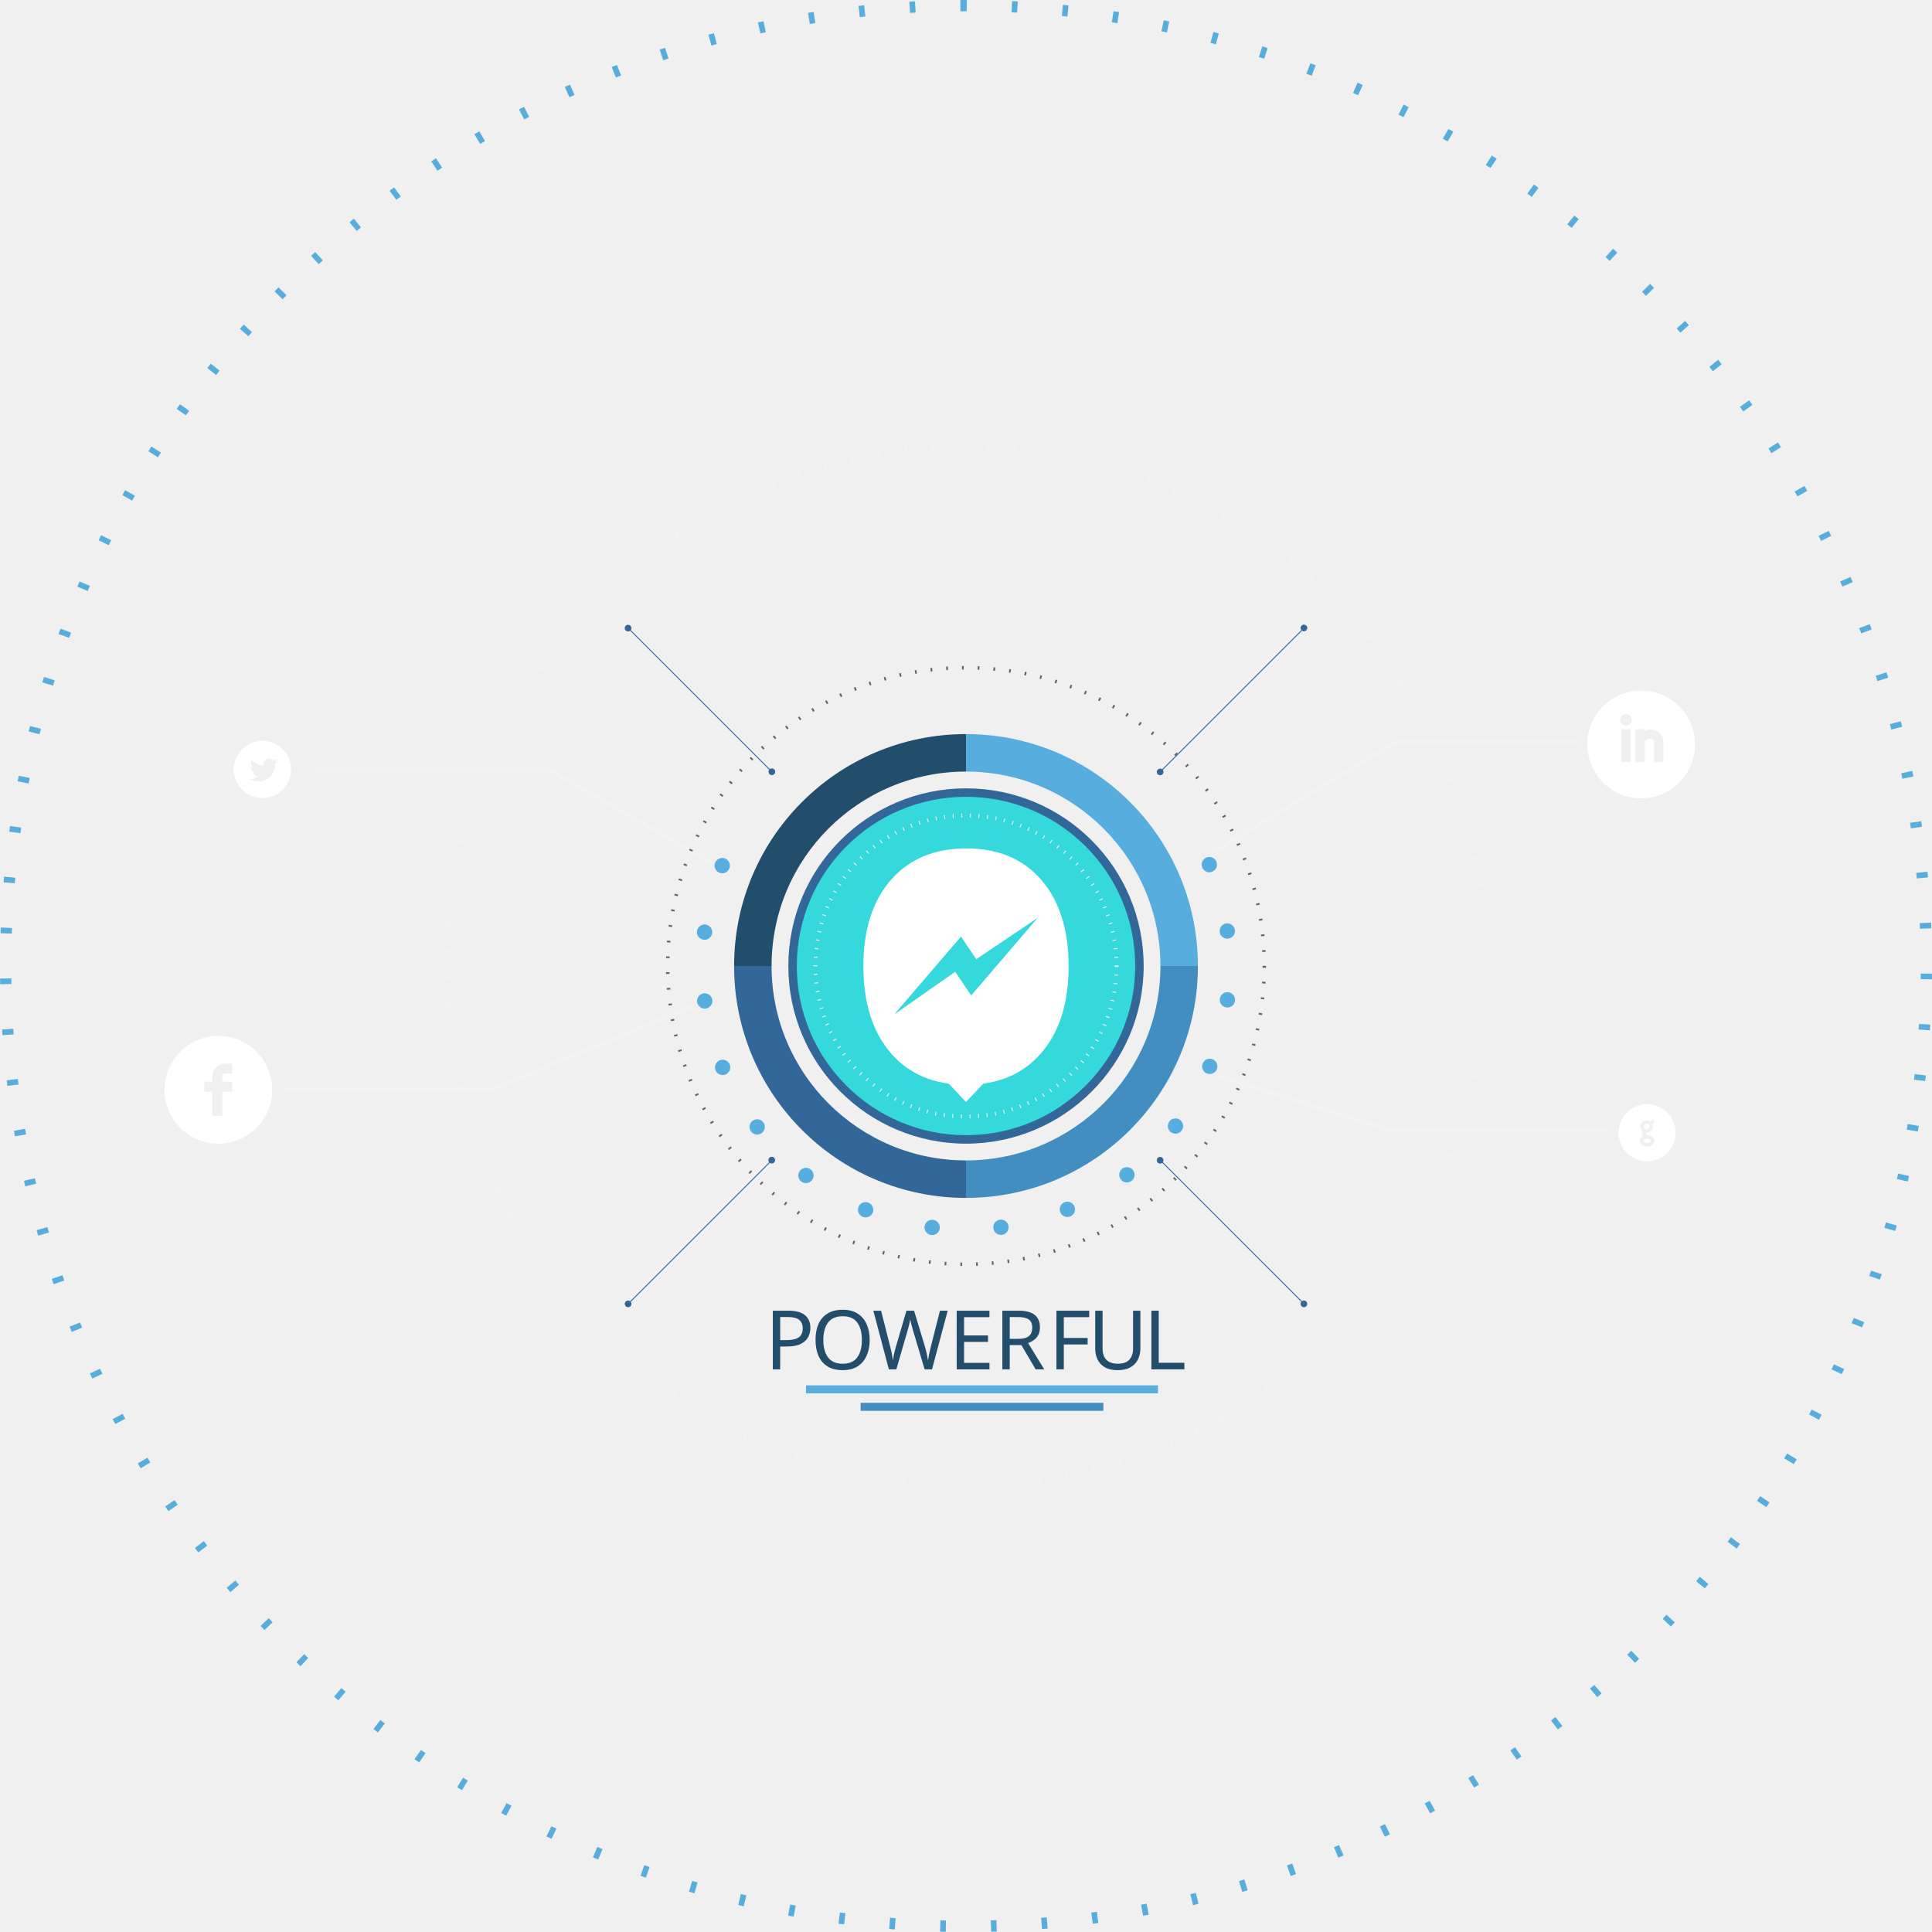
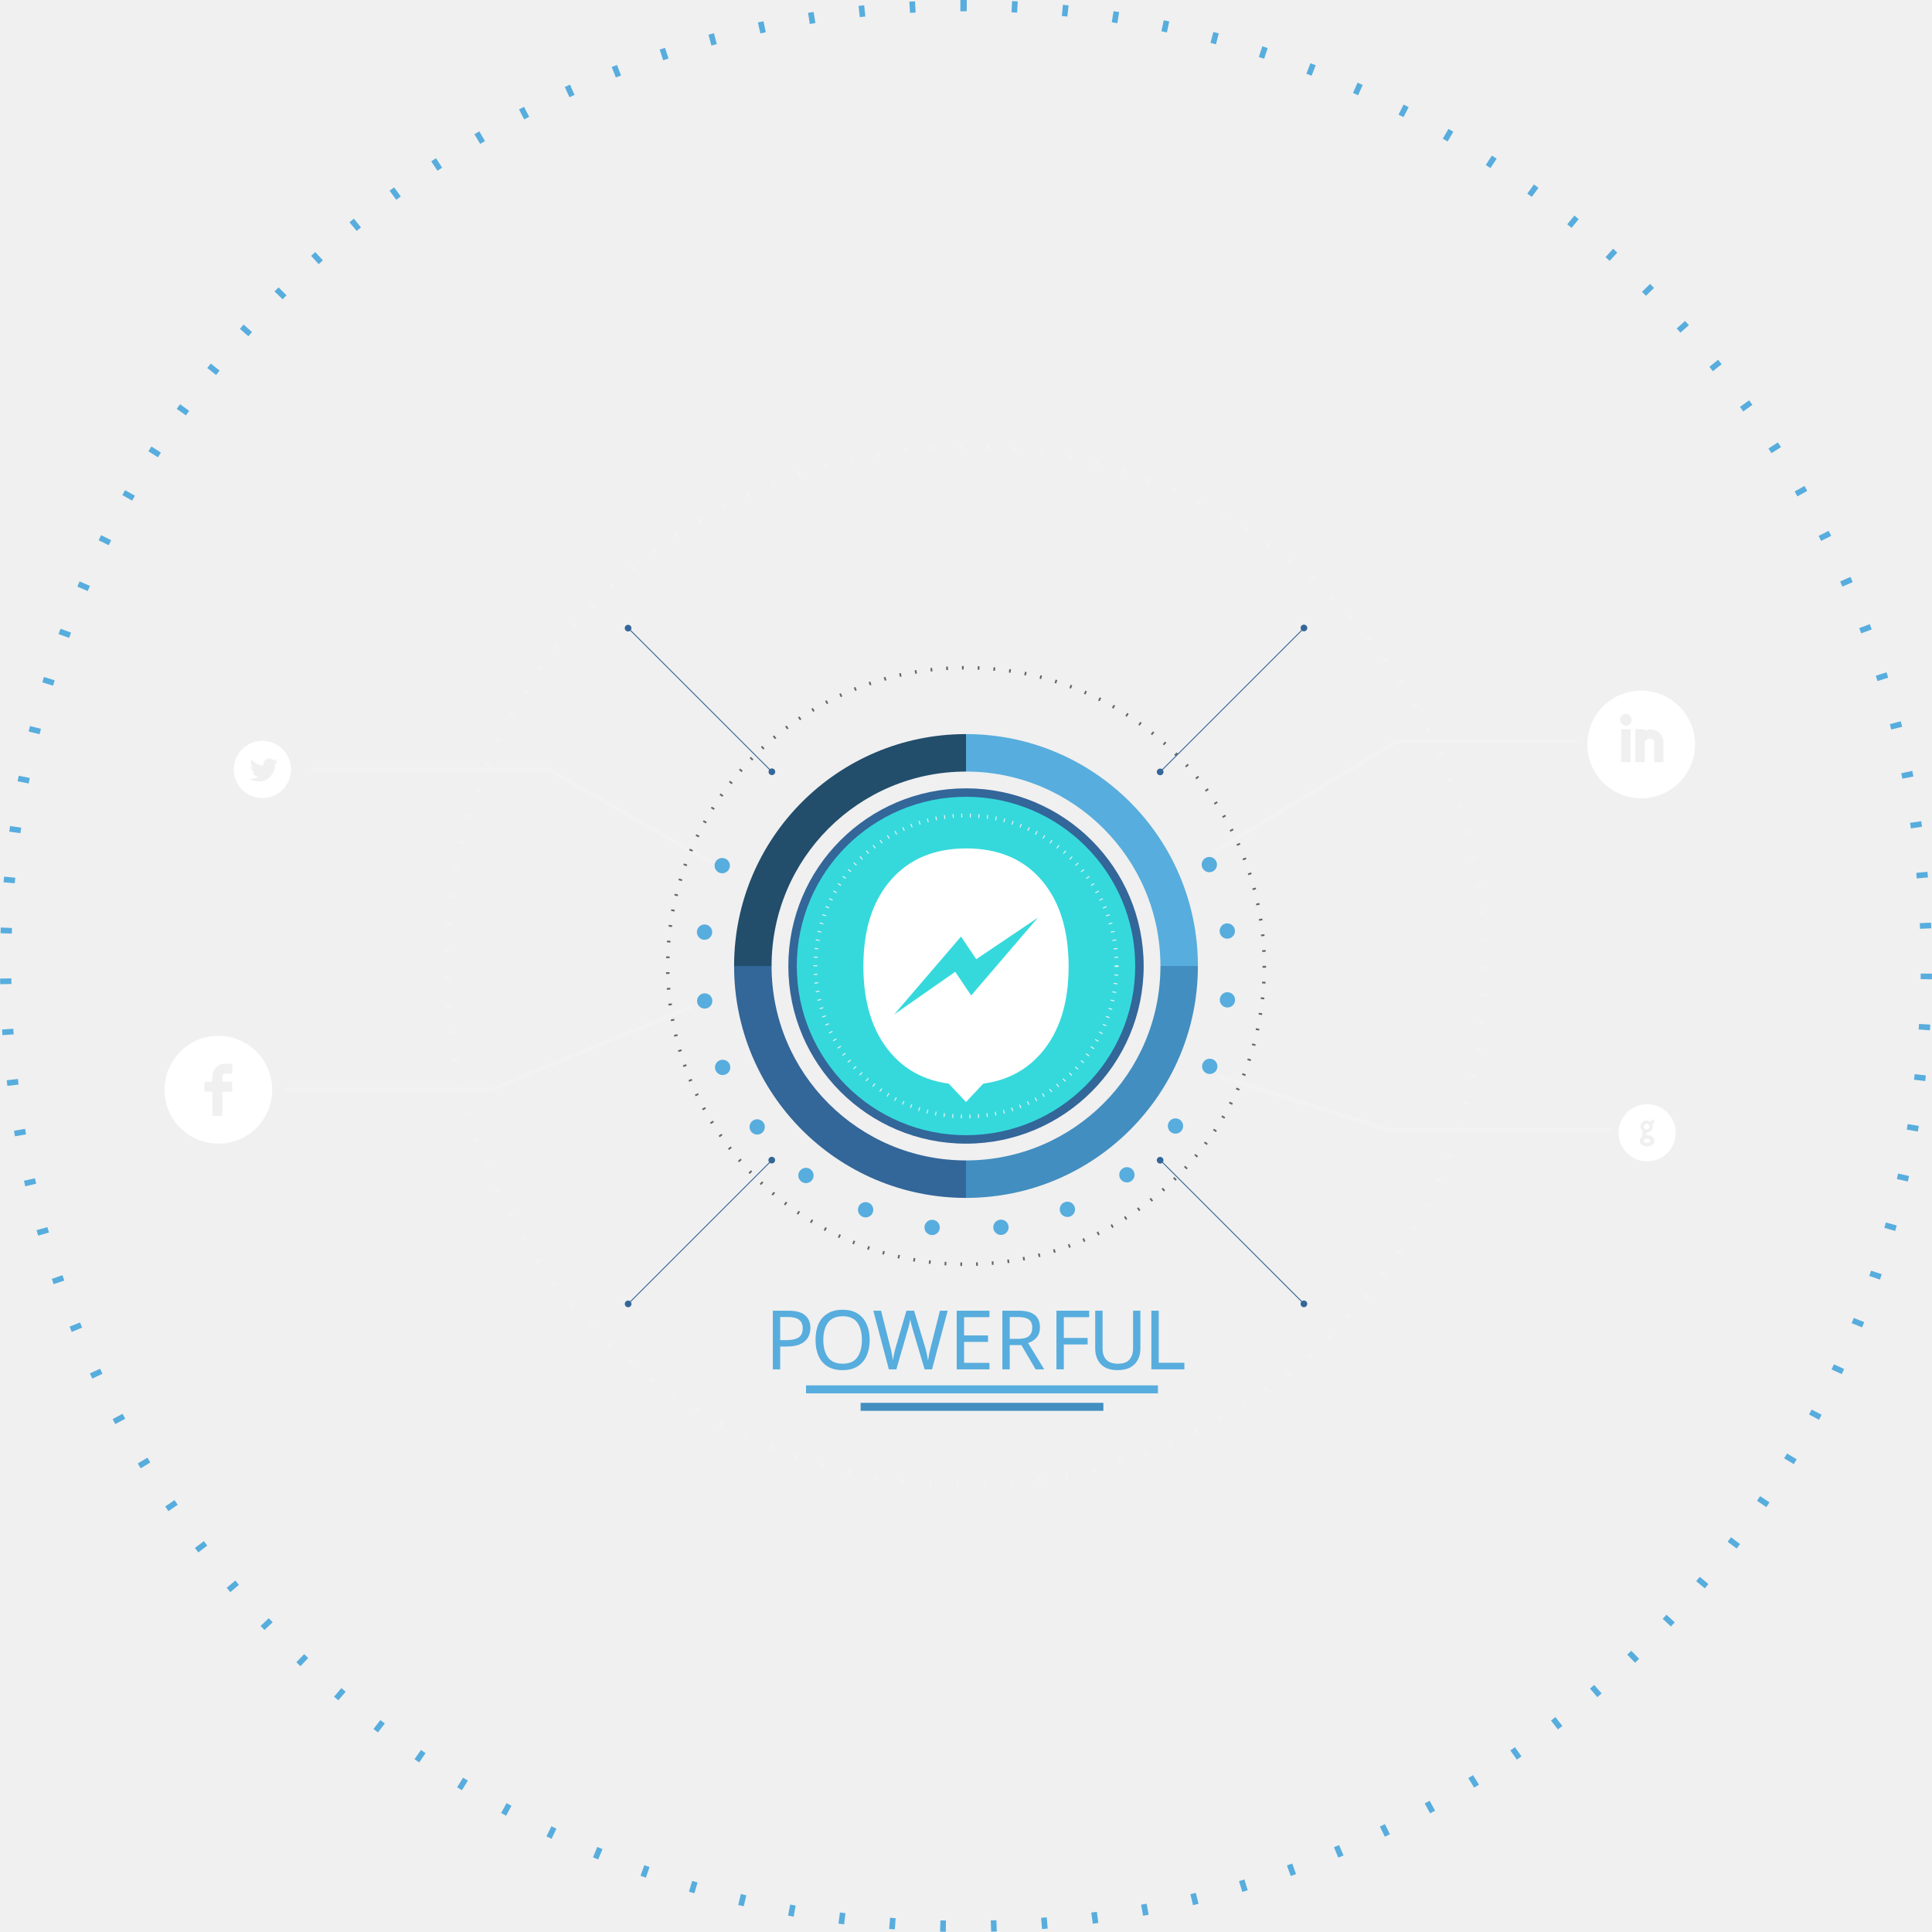
<svg xmlns="http://www.w3.org/2000/svg" version="1.1" id="Layer_1" x="0px" y="0px" width="483.913px" height="483.912px" viewBox="0 0 483.913 483.912" enable-background="new 0 0 483.913 483.912" xml:space="preserve">
  <polyline fill="none" stroke="#F2F2F2" stroke-miterlimit="10" points="303.957,213.456 349.8,185.731 394.957,185.731 " />
  <polyline fill="none" stroke="#F2F2F2" stroke-miterlimit="10" points="304.957,269.456 347.792,282.999 403.652,282.999 " />
  <polyline fill="none" stroke="#F2F2F2" stroke-miterlimit="10" points="178.28,216.121 137.41,192.724 77.913,192.724 " />
  <polyline fill="none" stroke="#F2F2F2" stroke-miterlimit="10" points="173.29,252.123 122.95,272.948 71.264,272.948 " />
  <path fill="#FFFFFF" d="M41.213,272.967c0-7.451,6.031-13.518,13.481-13.518c7.451,0,13.481,6.066,13.481,13.518  c0,7.449-6.03,13.48-13.481,13.48C47.244,286.448,41.213,280.417,41.213,272.967z M51.202,273.426h1.994v6.068h2.499v-6.068h2.495  v-2.494h-2.495v-1.27c0-0.42,0.264-0.77,0.496-0.77h1.999v-2.459h-1.999c-1.65,0-2.995,1.463-2.995,3.268v1.23h-1.994V273.426z" />
  <g>
    <path fill="#FFFFFF" d="M397.58,186.449c0-7.443,6.027-13.469,13.471-13.469c7.444,0,13.506,6.025,13.506,13.469   c0,7.444-6.062,13.508-13.506,13.508C403.607,199.957,397.58,193.894,397.58,186.449z M405.792,180.312   c0,0.806,0.654,1.456,1.456,1.456c0.809,0,1.463-0.65,1.463-1.456c0-0.808-0.654-1.497-1.463-1.497   C406.447,178.814,405.792,179.504,405.792,180.312z M408.443,182.65h-2.378v8.25h2.378V182.65z M409.593,190.9h2.379v-5.293   c0,0,0.995-0.962,1.918-0.424c0.194,0.076,0.422,0.461,0.422,0.69v5.026h2.344v-5.026c0-1.072-0.654-2.226-1.615-2.763   c-0.883-0.461-2.146-0.537-3.068-0.077v-0.384h-2.379V190.9z" />
  </g>
  <g>
    <path fill="#FFFFFF" d="M72.893,192.725c0,3.957-3.204,7.16-7.162,7.16c-3.959,0-7.182-3.203-7.182-7.16   c0-3.959,3.223-7.163,7.182-7.163C69.689,185.562,72.893,188.766,72.893,192.725z M68.771,190.887   c0.308-0.184,0.511-0.47,0.652-0.797c-0.284,0.145-0.61,0.289-0.958,0.348c-0.243-0.285-0.613-0.469-1.042-0.469   c-0.792,0-1.445,0.653-1.445,1.469c0,0.103,0.019,0.225,0.04,0.326c-1.224-0.061-2.266-0.631-3-1.529   c-0.124,0.225-0.184,0.469-0.184,0.733c0,0.511,0.224,0.96,0.632,1.205c-0.245,0-0.469-0.062-0.653-0.163c0,0.02,0,0.02,0,0.02   c0,0.695,0.487,1.287,1.14,1.429c-0.098,0.021-0.221,0.041-0.384,0.041c-0.082,0-0.163-0.021-0.245-0.041   c0.163,0.572,0.695,0.999,1.347,1.021c-0.489,0.389-1.124,0.613-1.797,0.613c-0.142,0-0.245,0-0.347,0   c0.634,0.408,1.408,0.652,2.226,0.652c2.671,0,4.12-2.205,4.12-4.144c0-0.061,0-0.142,0-0.183c0.287-0.204,0.55-0.49,0.734-0.754   C69.342,190.764,69.078,190.846,68.771,190.887z" />
  </g>
  <path fill="#FFFFFF" d="M405.41,283.719c0-3.953,3.197-7.152,7.149-7.152c3.953,0,7.153,3.199,7.153,7.152  c0,3.973-3.2,7.172-7.153,7.172C408.607,290.891,405.41,287.692,405.41,283.719z M411.459,284.592  c-0.45,0.266-0.734,0.674-0.734,1.143c0,0.797,0.815,1.426,1.834,1.426s1.835-0.629,1.835-1.426c0-0.795-0.816-1.426-1.835-1.426  c-0.039,0-0.103,0-0.142,0c-0.042-0.08-0.061-0.182-0.061-0.305c0-0.104,0.019-0.307,0.061-0.307c0,0,0.021,0,0.039,0  c0.837,0,1.529-0.67,1.529-1.529c0-0.205-0.101-0.447-0.203-0.568l0.529-0.285v-1.02l-1.1,0.611  c-0.245-0.164-0.49-0.264-0.795-0.264c-0.835,0-1.508,0.691-1.508,1.525c0,0.49,0.224,0.898,0.57,1.186  c-0.103,0.201-0.142,0.426-0.142,0.65C411.338,284.206,411.377,284.411,411.459,284.592z M411.744,282.168  c0-0.387,0.326-0.713,0.713-0.713c0.39,0,0.713,0.326,0.713,0.713c0,0.41-0.323,0.715-0.713,0.715  C412.07,282.883,411.744,282.579,411.744,282.168z M411.744,285.735c0-0.305,0.366-0.549,0.815-0.549  c0.448,0,0.815,0.244,0.815,0.549s-0.367,0.551-0.815,0.551C412.11,286.286,411.744,286.04,411.744,285.735z" />
  <circle fill="#336699" cx="241.957" cy="241.956" r="44.5" />
  <circle fill="#35D9DC" cx="241.957" cy="241.955" r="42.381" />
  <g>
    <circle fill="none" stroke="#666666" stroke-width="0.875" stroke-miterlimit="10" stroke-dasharray="0.438,3.507" cx="241.957" cy="241.955" r="74.713" />
  </g>
  <g>
    <circle fill="none" stroke="#F2F2F2" stroke-width="1.524" stroke-miterlimit="10" stroke-dasharray="0.763,6.104" cx="241.957" cy="241.956" r="130.047" />
  </g>
  <g>
    <path fill="none" stroke="#57ADDD" stroke-width="2.818" stroke-miterlimit="10" stroke-dasharray="1.411,11.29" d="   M241.957,1.409C109.106,1.409,1.409,109.102,1.409,241.956c0,132.849,107.697,240.547,240.547,240.547   s240.547-107.698,240.547-240.547C482.503,109.102,374.807,1.409,241.957,1.409z" />
  </g>
  <g>
    <circle fill="none" stroke="#F2F2F2" stroke-width="0.958" stroke-miterlimit="10" stroke-dasharray="0.239,1.914" cx="241.957" cy="241.955" r="37.714" />
  </g>
  <g>
    <circle fill="#57ADDD" cx="302.905" cy="216.557" r="1.917" />
    <circle fill="#57ADDD" cx="307.401" cy="233.198" r="1.918" />
    <circle fill="#57ADDD" cx="307.438" cy="250.435" r="1.917" />
    <circle fill="#57ADDD" cx="303.012" cy="267.094" r="1.917" />
    <circle fill="#57ADDD" cx="294.425" cy="282.04" r="1.917" />
    <circle fill="#57ADDD" cx="282.262" cy="294.255" r="1.918" />
    <path fill="#57ADDD" d="M267.475,304.818c1.057-0.067,1.858-0.979,1.79-2.034c-0.067-1.058-0.979-1.86-2.035-1.792   c-1.058,0.07-1.859,0.979-1.793,2.038C265.506,304.085,266.417,304.886,267.475,304.818z" />
    <path fill="#57ADDD" d="M250.335,309.281c1.037,0.208,2.049-0.465,2.256-1.501c0.209-1.039-0.465-2.051-1.501-2.259   c-1.041-0.206-2.049,0.466-2.259,1.505C248.624,308.064,249.296,309.074,250.335,309.281z" />
    <path fill="#57ADDD" d="M232.625,309.155c0.947,0.474,2.099,0.083,2.567-0.866c0.47-0.949,0.081-2.098-0.867-2.568   c-0.95-0.47-2.1-0.082-2.57,0.867C231.286,307.538,231.675,308.687,232.625,309.155z" />
    <path fill="#57ADDD" d="M215.55,304.45c0.793,0.701,2.005,0.623,2.705-0.173c0.699-0.792,0.622-2.005-0.173-2.705   c-0.797-0.7-2.007-0.62-2.709,0.173C214.676,302.542,214.752,303.751,215.55,304.45z" />
    <circle fill="#57ADDD" cx="201.87" cy="294.425" r="1.917" />
    <path fill="#57ADDD" d="M187.839,282.875c0.337,1.004,1.426,1.543,2.429,1.203c1.003-0.338,1.542-1.427,1.204-2.428   c-0.34-1.007-1.427-1.543-2.432-1.206C188.037,280.785,187.5,281.872,187.839,282.875z" />
    <path fill="#57ADDD" d="M179.092,267.475c0.066,1.057,0.979,1.859,2.036,1.791c1.057-0.068,1.857-0.979,1.791-2.035   c-0.068-1.061-0.979-1.86-2.038-1.793C179.824,265.505,179.023,266.416,179.092,267.475z" />
    <circle fill="#57ADDD" cx="176.508" cy="250.713" r="1.917" />
    <path fill="#57ADDD" d="M174.754,232.625c-0.471,0.948-0.083,2.1,0.867,2.57c0.951,0.468,2.1,0.079,2.568-0.867   c0.471-0.953,0.082-2.101-0.867-2.572C176.372,231.286,175.224,231.675,174.754,232.625z" />
    <path fill="#57ADDD" d="M179.458,215.549c-0.7,0.795-0.623,2.008,0.173,2.707c0.795,0.698,2.007,0.621,2.706-0.172   c0.7-0.798,0.622-2.008-0.173-2.71C181.368,214.675,180.158,214.755,179.458,215.549z" />
  </g>
  <g>
    <path fill="#FFFFFF" d="M267.661,242.084c0,9.125-2.282,16.343-6.844,21.652c-4.562,5.311-10.856,7.967-18.88,7.967   c-7.999,0-14.278-2.656-18.84-7.967c-4.563-5.31-6.844-12.553-6.844-21.731c0-9.151,2.301-16.355,6.903-21.613   c4.603-5.257,10.889-7.886,18.86-7.886c8.024,0,14.304,2.642,18.84,7.925S267.661,232.934,267.661,242.084z" />
  </g>
  <polygon fill="#35D9DC" points="259.941,229.87 243.252,249.339 239.256,243.405 223.972,254.088 240.706,234.587 244.52,240.253   " />
  <polygon fill="#FFFFFF" points="237.011,270.766 246.902,270.766 241.957,276.018 " />
  <line fill="none" stroke="#336699" stroke-width="0.23" stroke-miterlimit="10" x1="290.587" y1="290.558" x2="326.601" y2="326.571" />
  <line fill="none" stroke="#336699" stroke-width="0.23" stroke-miterlimit="10" x1="157.32" y1="157.292" x2="193.333" y2="193.305" />
  <line fill="none" stroke="#336699" stroke-width="0.23" stroke-miterlimit="10" x1="290.586" y1="193.342" x2="326.6" y2="157.328" />
  <line fill="none" stroke="#336699" stroke-width="0.23" stroke-miterlimit="10" x1="157.322" y1="326.606" x2="193.335" y2="290.593" />
  <path fill="none" d="M193.258,241.956c0,26.895,21.803,48.698,48.698,48.698v-48.698H193.258z" />
  <path fill="#336699" d="M193.258,241.956h-9.388c0,32.08,26.006,58.086,58.086,58.086v-9.388  C215.062,290.654,193.258,268.85,193.258,241.956z" />
  <path fill="#428EC1" d="M300.042,241.956h-9.388c0,26.895-21.803,48.698-48.698,48.698v9.388  C274.037,300.042,300.042,274.036,300.042,241.956z" />
  <path fill="#224D6B" d="M241.957,193.257v-9.388c-32.08,0-58.086,26.006-58.086,58.086h9.388  C193.258,215.06,215.062,193.257,241.957,193.257z" />
  <path fill="#57ADDD" d="M290.655,241.956h9.388c0-32.08-26.006-58.086-58.086-58.086v9.388  C268.852,193.257,290.655,215.06,290.655,241.956z" />
  <line fill="none" stroke="#57ADDD" stroke-width="2" stroke-miterlimit="10" x1="201.89" y1="347.995" x2="290.034" y2="347.995" />
  <line fill="none" stroke="#428EC1" stroke-width="2" stroke-miterlimit="10" x1="215.561" y1="352.37" x2="276.362" y2="352.37" />
  <text transform="matrix(1 0 0 1 191.5728 342.981)">
-     <tspan x="0" y="0" fill="#224D6B" font-family="'OpenSans-Extrabold'" font-size="20.57" letter-spacing="-1">PO</tspan>
-     <tspan x="26.92" y="0" fill="#224D6B" font-family="'OpenSans-Extrabold'" font-size="20.57">WER</tspan>
-     <tspan x="71.035" y="0" fill="#224D6B" font-family="'OpenSans-Extrabold'" font-size="20.57" letter-spacing="-1">F</tspan>
-     <tspan x="80.889" y="0" fill="#224D6B" font-family="'OpenSans-Extrabold'" font-size="20.57" letter-spacing="-1">U</tspan>
-     <tspan x="94.812" y="0" fill="#224D6B" font-family="'OpenSans-Extrabold'" font-size="20.57">L</tspan>
+     <tspan x="0" y="0" fill="#57ADDD" font-family="'OpenSans-Extrabold'" font-size="20.57" letter-spacing="-1">PO</tspan>
+     <tspan x="26.92" y="0" fill="#57ADDD" font-family="'OpenSans-Extrabold'" font-size="20.57">WER</tspan>
+     <tspan x="71.035" y="0" fill="#57ADDD" font-family="'OpenSans-Extrabold'" font-size="20.57" letter-spacing="-1">F</tspan>
+     <tspan x="80.889" y="0" fill="#57ADDD" font-family="'OpenSans-Extrabold'" font-size="20.57" letter-spacing="-1">U</tspan>
+     <tspan x="94.812" y="0" fill="#57ADDD" font-family="'OpenSans-Extrabold'" font-size="20.57">L</tspan>
  </text>
  <circle fill="#336699" cx="290.586" cy="193.342" r="0.836" />
  <circle fill="#336699" cx="326.6" cy="157.292" r="0.836" />
  <circle fill="#336699" cx="157.32" cy="157.328" r="0.836" />
  <circle fill="#336699" cx="193.335" cy="193.305" r="0.836" />
  <circle fill="#336699" cx="157.329" cy="326.592" r="0.836" />
  <circle fill="#336699" cx="193.306" cy="290.577" r="0.836" />
  <circle fill="#336699" cx="326.593" cy="326.583" r="0.836" />
  <circle fill="#336699" cx="290.578" cy="290.606" r="0.836" />
</svg>
